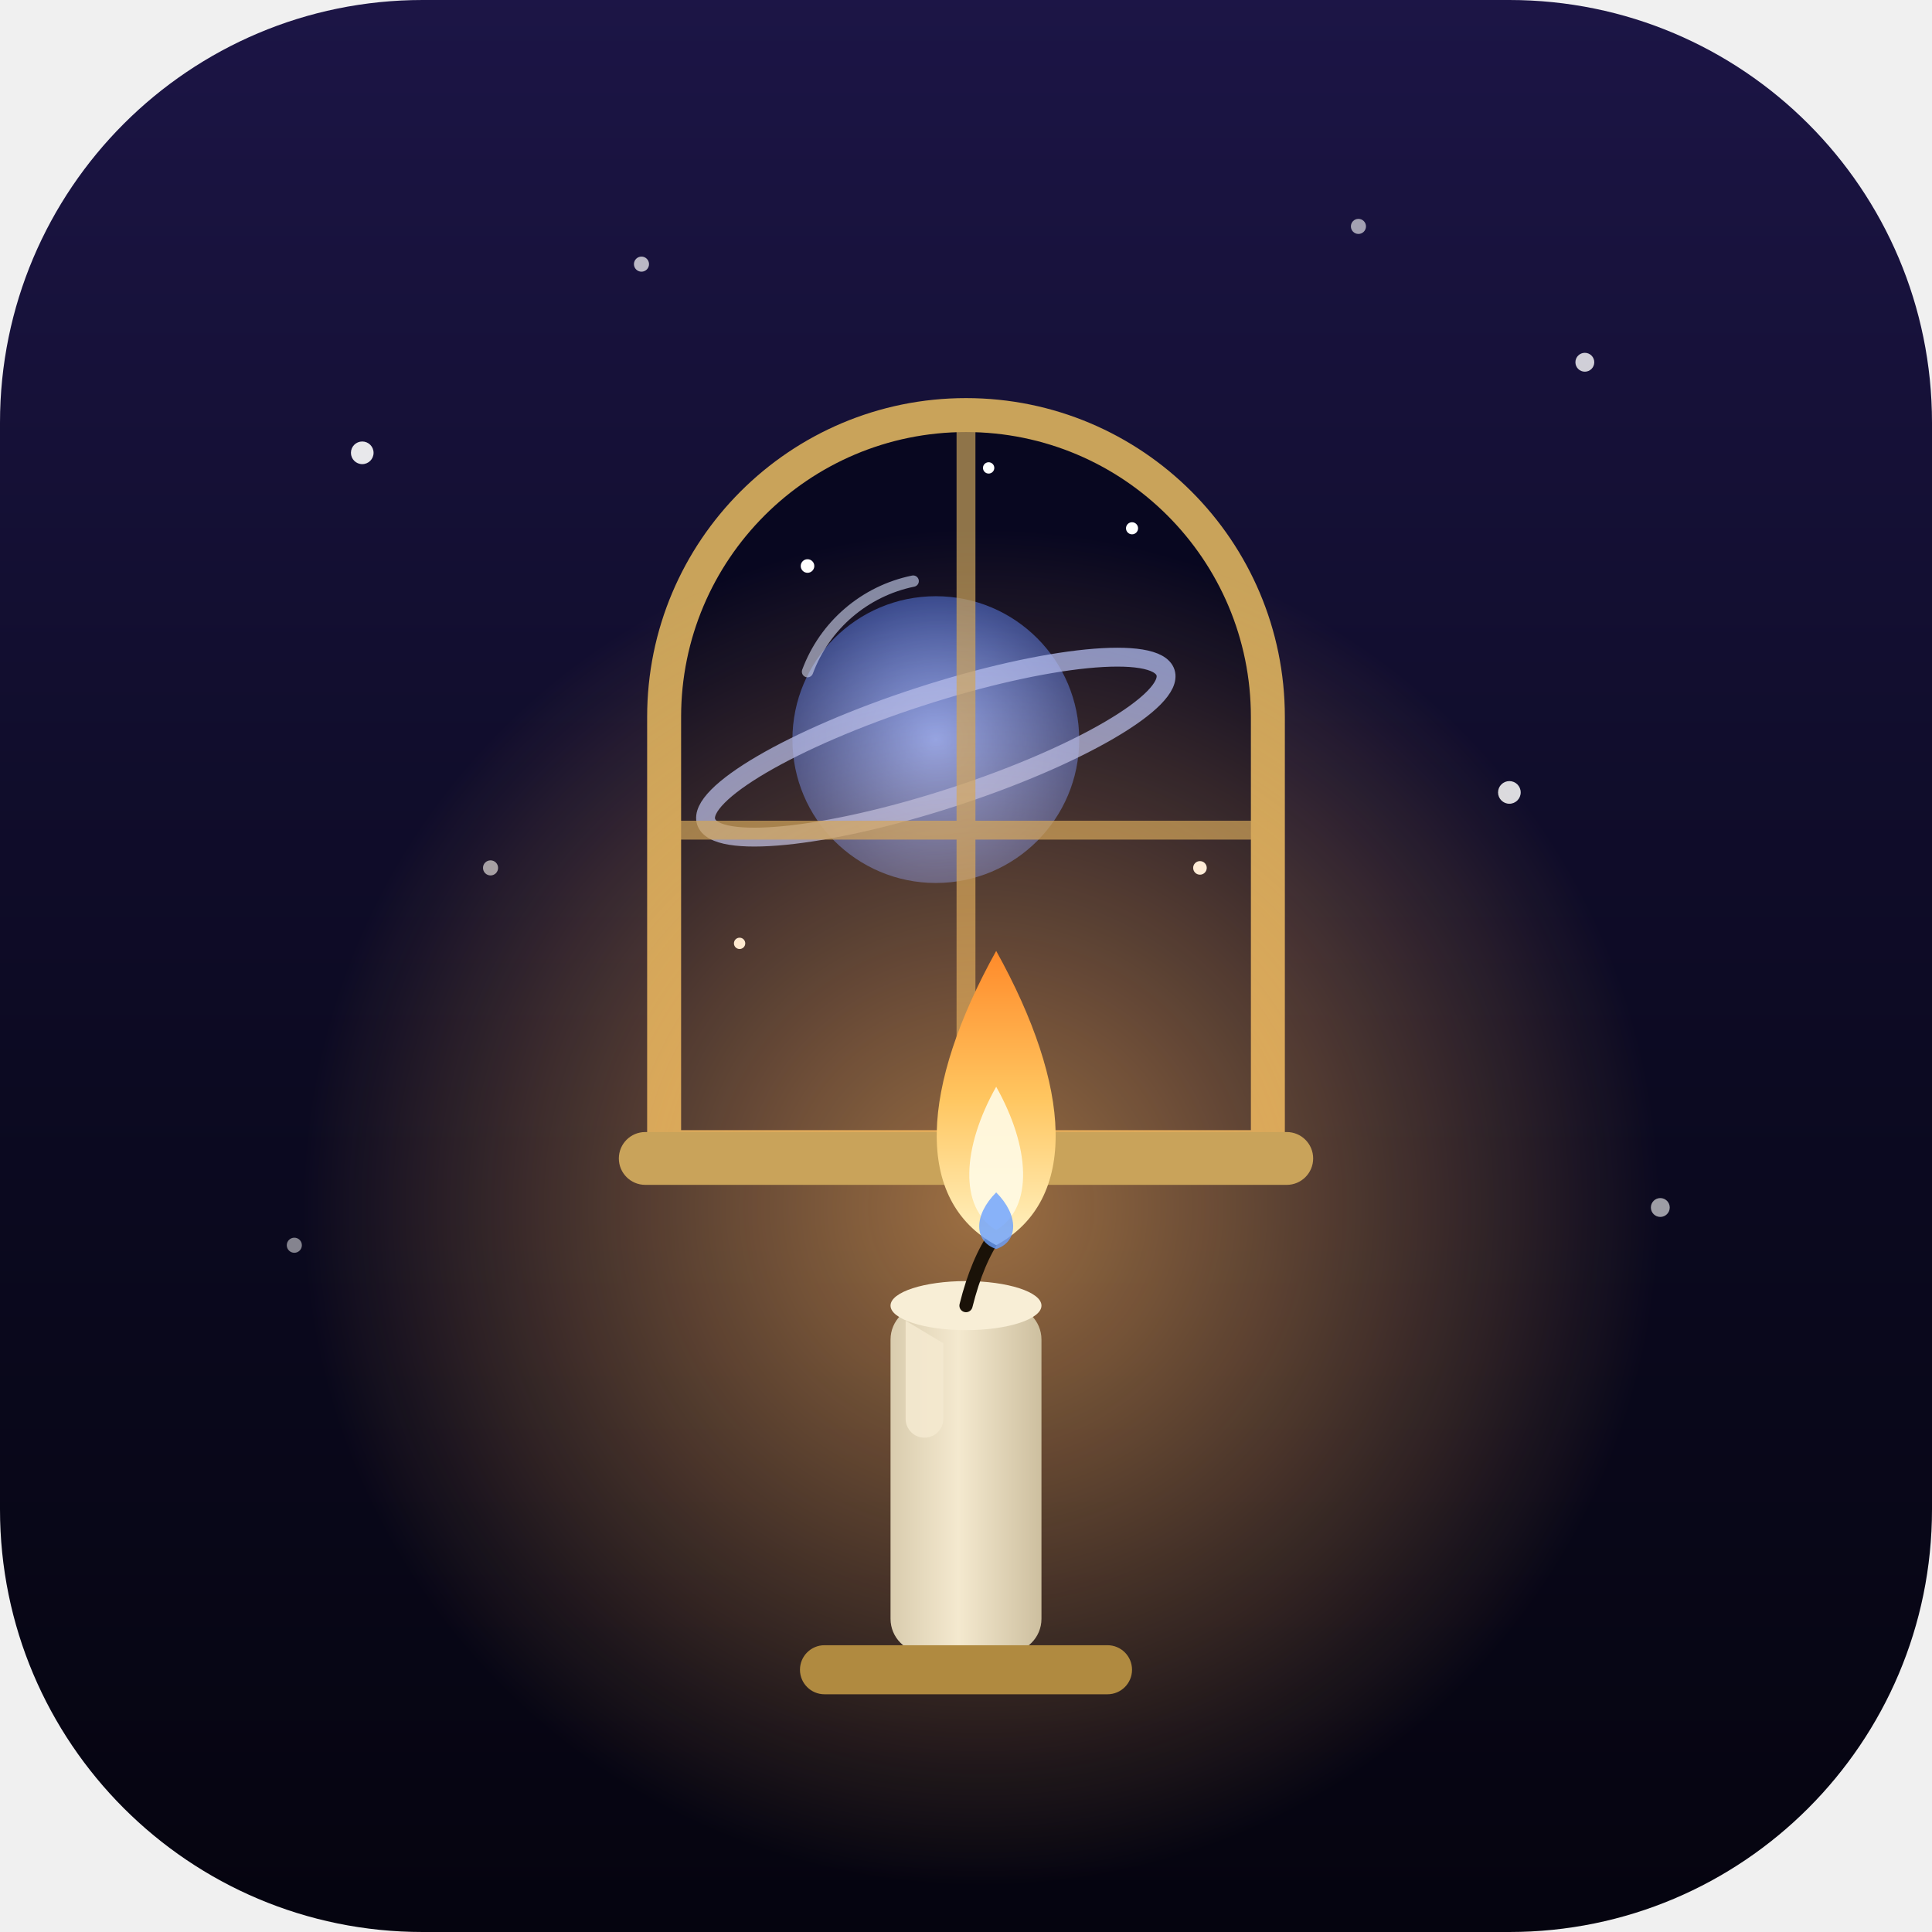
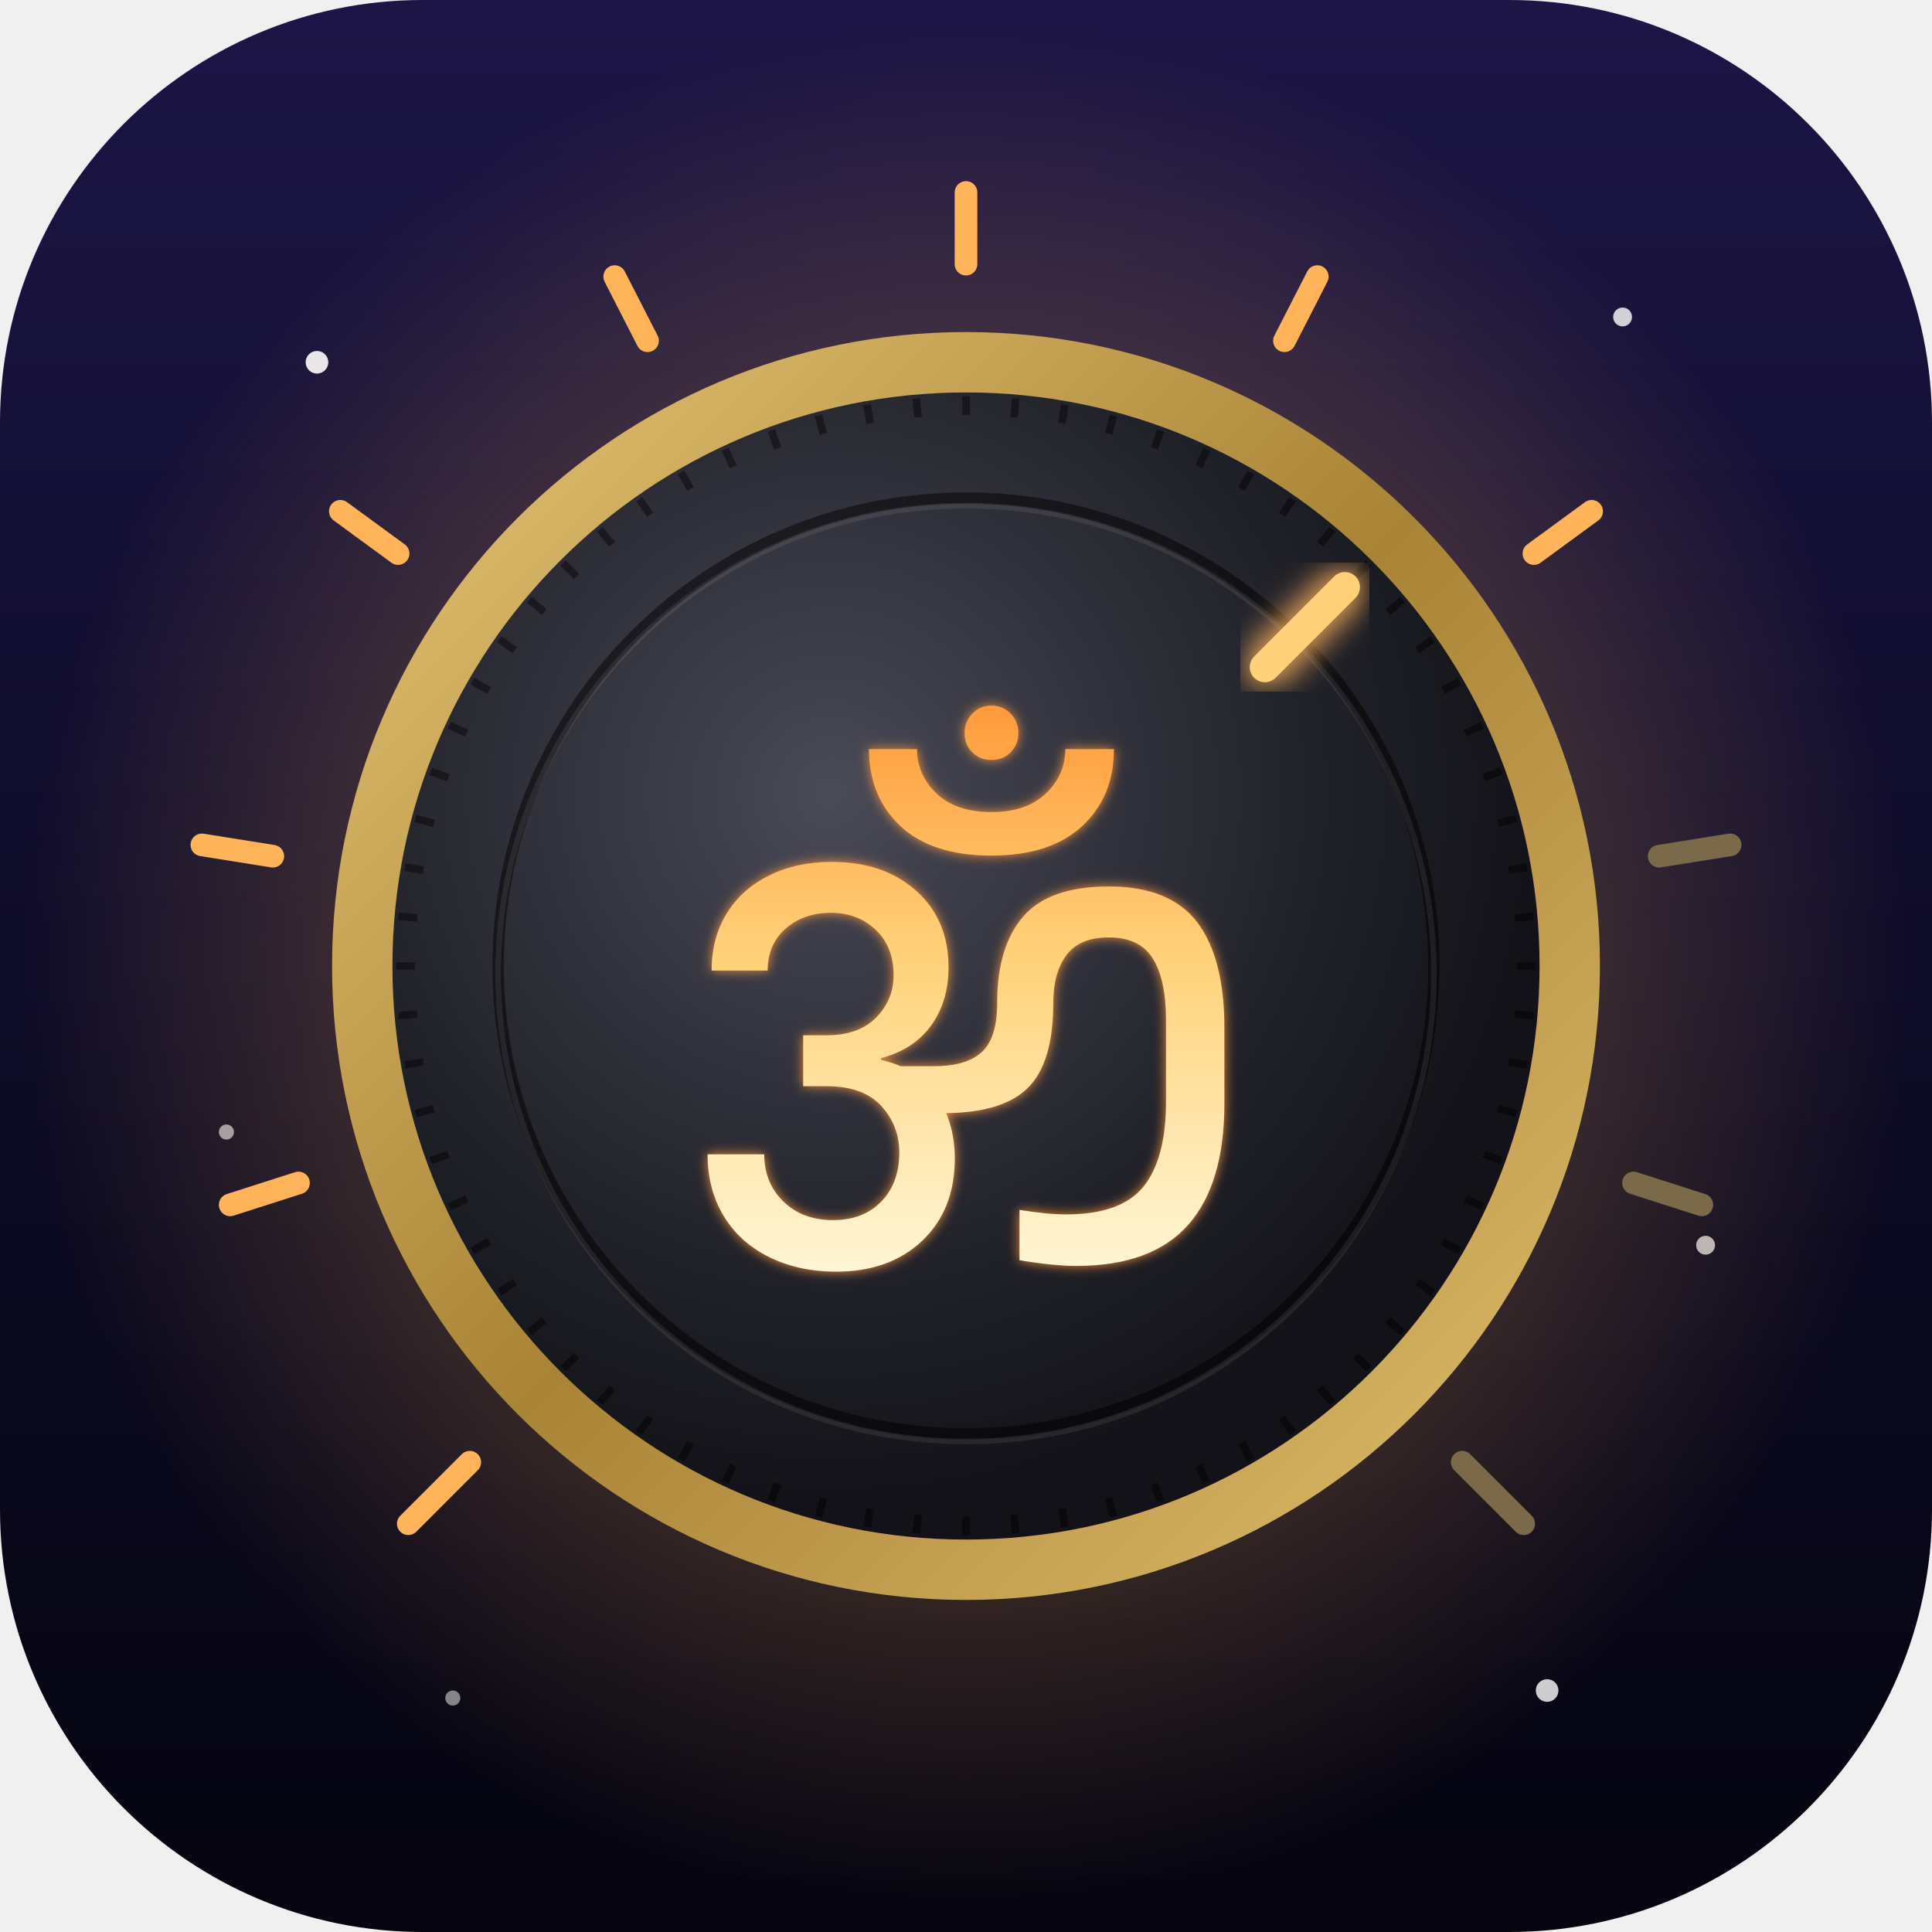
<svg xmlns="http://www.w3.org/2000/svg" viewBox="0 0 512 512" width="512" height="512">
  <defs>
    <linearGradient id="bg" x1="0" y1="0" x2="0" y2="1">
      <stop offset="0" stop-color="#1c1546" />
-       <stop offset=".55" stop-color="#0c0a22" />
+       <stop offset=".6" stop-color="#0c0a22" />
      <stop offset="1" stop-color="#05040f" />
    </linearGradient>
-     <radialGradient id="glow" cx="260" cy="320" r="180" gradientUnits="userSpaceOnUse">
-       <stop offset="0" stop-color="#ffb45a" stop-opacity=".6" />
+     <radialGradient id="halo" cx="256" cy="256" r="250" gradientUnits="userSpaceOnUse">
+       <stop offset=".45" stop-color="#ffb45a" stop-opacity=".28" />
      <stop offset="1" stop-color="#ffb45a" stop-opacity="0" />
    </radialGradient>
-     <linearGradient id="fl" x1="0" y1="1" x2="0" y2="0">
-       <stop offset="0" stop-color="#fff3c4" />
-       <stop offset=".5" stop-color="#ffc660" />
-       <stop offset="1" stop-color="#ff8a2a" />
+     <linearGradient id="brass" x1="0" y1="0" x2="1" y2="1">
+       <stop offset="0" stop-color="#e8c878" />
+       <stop offset=".5" stop-color="#a98336" />
+       <stop offset="1" stop-color="#e3c070" />
    </linearGradient>
-     <linearGradient id="wax" x1="0" y1="0" x2="1" y2="0">
-       <stop offset="0" stop-color="#d9ccae" />
-       <stop offset=".45" stop-color="#f4e9cf" />
-       <stop offset="1" stop-color="#cdbf9f" />
+     <radialGradient id="body" cx="220" cy="210" r="190" gradientUnits="userSpaceOnUse">
+       <stop offset="0" stop-color="#4a4a58" />
+       <stop offset=".7" stop-color="#202028" />
+       <stop offset="1" stop-color="#121218" />
+     </radialGradient>
+     <linearGradient id="om" x1="0" y1="0" x2="0" y2="1">
+       <stop offset="0" stop-color="#fff6d6" />
+       <stop offset=".55" stop-color="#ffd27a" />
+       <stop offset="1" stop-color="#ff9a3a" />
    </linearGradient>
-     <radialGradient id="pl" cx="248" cy="196" r="40" gradientUnits="userSpaceOnUse">
-       <stop offset="0" stop-color="#7fa0ff" />
-       <stop offset="1" stop-color="#2a3f8a" />
-     </radialGradient>
-     <clipPath id="wc">
-       <path d="M176 304V190a80 80 0 0 1 160 0v114z" />
-     </clipPath>
+     <filter id="gl" x="-30%" y="-30%" width="160%" height="160%">
+       <feGaussianBlur stdDeviation="10" />
+     </filter>
+     <filter id="gs" x="-30%" y="-30%" width="160%" height="160%">
+       <feGaussianBlur stdDeviation="4" />
+     </filter>
  </defs>
  <rect width="512" height="512" rx="112" fill="url(#bg)" />
  <g fill="#fff">
-     <circle cx="96" cy="120" r="3" opacity=".9" />
-     <circle cx="420" cy="96" r="2.5" opacity=".8" />
-     <circle cx="130" cy="230" r="2" opacity=".6" />
-     <circle cx="400" cy="210" r="3" opacity=".85" />
-     <circle cx="78" cy="330" r="2" opacity=".5" />
-     <circle cx="440" cy="320" r="2.5" opacity=".6" />
-     <circle cx="360" cy="60" r="2" opacity=".6" />
-     <circle cx="170" cy="70" r="2" opacity=".7" />
+     <circle cx="84" cy="96" r="3" opacity=".9" />
+     <circle cx="430" cy="84" r="2.5" opacity=".8" />
+     <circle cx="60" cy="300" r="2" opacity=".6" />
+     <circle cx="452" cy="330" r="2.5" opacity=".7" />
+     <circle cx="120" cy="450" r="2" opacity=".5" />
+     <circle cx="410" cy="448" r="3" opacity=".8" />
  </g>
-   <path d="M176 304V190a80 80 0 0 1 160 0v114z" fill="#080720" />
-   <g clip-path="url(#wc)">
-     <circle cx="214" cy="150" r="1.8" fill="#fff" />
-     <circle cx="300" cy="140" r="1.6" fill="#fff" />
-     <circle cx="318" cy="230" r="1.8" fill="#fff" />
-     <circle cx="196" cy="250" r="1.5" fill="#fff" />
-     <circle cx="262" cy="124" r="1.5" fill="#fff" />
-     <circle cx="248" cy="196" r="38" fill="url(#pl)" />
-     <ellipse cx="248" cy="198" rx="64" ry="14" fill="none" stroke="#a9bcff" stroke-width="5" opacity=".75" transform="rotate(-18 248 198)" />
-     <path d="M214 178a38 38 0 0 1 28-24" fill="none" stroke="#cfdcff" stroke-width="3" opacity=".6" stroke-linecap="round" />
+   <g>
+     <circle cx="256" cy="256" r="250" fill="url(#halo)" />
+     <g>
+       <line x1="124.5" y1="387.5" x2="108.2" y2="403.8" stroke="#ffb45a" stroke-width="6" stroke-linecap="round" />
+       <line x1="79.1" y1="313.5" x2="61.0" y2="319.3" stroke="#ffb45a" stroke-width="6" stroke-linecap="round" />
+       <line x1="72.3" y1="226.9" x2="53.5" y2="223.9" stroke="#ffb45a" stroke-width="6" stroke-linecap="round" />
+       <line x1="105.5" y1="146.7" x2="90.2" y2="135.5" stroke="#ffb45a" stroke-width="6" stroke-linecap="round" />
+       <line x1="171.6" y1="90.3" x2="162.9" y2="73.3" stroke="#ffb45a" stroke-width="6" stroke-linecap="round" />
+       <line x1="256.0" y1="70.0" x2="256.0" y2="51.0" stroke="#ffb45a" stroke-width="6" stroke-linecap="round" />
+       <line x1="340.4" y1="90.3" x2="349.1" y2="73.3" stroke="#ffb45a" stroke-width="6" stroke-linecap="round" />
+       <line x1="406.5" y1="146.7" x2="421.8" y2="135.5" stroke="#ffb45a" stroke-width="6" stroke-linecap="round" />
+       <line x1="439.7" y1="226.9" x2="458.5" y2="223.9" stroke="#7a6a4a" stroke-width="6" stroke-linecap="round" />
+       <line x1="432.9" y1="313.5" x2="451.0" y2="319.3" stroke="#7a6a4a" stroke-width="6" stroke-linecap="round" />
+       <line x1="387.5" y1="387.5" x2="403.8" y2="403.8" stroke="#7a6a4a" stroke-width="6" stroke-linecap="round" />
+     </g>
+     <circle cx="256" cy="256" r="168" fill="url(#brass)" />
+     <circle cx="256" cy="256" r="152" fill="url(#body)" />
+     <g stroke="#000" stroke-opacity=".45" stroke-width="2">
+       <line x1="256.0" y1="110.0" x2="256.0" y2="105.0" />
+       <line x1="268.7" y1="110.6" x2="269.2" y2="105.6" />
+       <line x1="281.4" y1="112.2" x2="282.2" y2="107.3" />
+       <line x1="293.8" y1="115.0" x2="295.1" y2="110.1" />
+       <line x1="305.9" y1="118.8" x2="307.6" y2="114.1" />
+       <line x1="317.7" y1="123.7" x2="319.8" y2="119.1" />
+       <line x1="329.0" y1="129.6" x2="331.5" y2="125.2" />
+       <line x1="339.7" y1="136.4" x2="342.6" y2="132.3" />
+       <line x1="349.8" y1="144.2" x2="353.1" y2="140.3" />
+       <line x1="359.2" y1="152.8" x2="362.8" y2="149.2" />
+       <line x1="367.8" y1="162.2" x2="371.7" y2="158.9" />
+       <line x1="375.6" y1="172.3" x2="379.7" y2="169.4" />
+       <line x1="382.4" y1="183.0" x2="386.8" y2="180.5" />
+       <line x1="388.3" y1="194.3" x2="392.9" y2="192.2" />
+       <line x1="393.2" y1="206.1" x2="397.9" y2="204.4" />
+       <line x1="397.0" y1="218.2" x2="401.9" y2="216.9" />
+       <line x1="399.8" y1="230.6" x2="404.7" y2="229.8" />
+       <line x1="401.4" y1="243.3" x2="406.4" y2="242.8" />
+       <line x1="402.0" y1="256.0" x2="407.0" y2="256.0" />
+       <line x1="401.4" y1="268.7" x2="406.4" y2="269.2" />
+       <line x1="399.8" y1="281.4" x2="404.7" y2="282.2" />
+       <line x1="397.0" y1="293.8" x2="401.9" y2="295.1" />
+       <line x1="393.2" y1="305.9" x2="397.9" y2="307.6" />
+       <line x1="388.3" y1="317.7" x2="392.9" y2="319.8" />
+       <line x1="382.4" y1="329.0" x2="386.8" y2="331.5" />
+       <line x1="375.6" y1="339.7" x2="379.7" y2="342.6" />
+       <line x1="367.8" y1="349.8" x2="371.7" y2="353.1" />
+       <line x1="359.2" y1="359.2" x2="362.8" y2="362.8" />
+       <line x1="349.8" y1="367.8" x2="353.1" y2="371.7" />
+       <line x1="339.7" y1="375.6" x2="342.6" y2="379.7" />
+       <line x1="329.0" y1="382.4" x2="331.5" y2="386.8" />
+       <line x1="317.7" y1="388.3" x2="319.8" y2="392.9" />
+       <line x1="305.9" y1="393.2" x2="307.6" y2="397.9" />
+       <line x1="293.8" y1="397.0" x2="295.1" y2="401.9" />
+       <line x1="281.4" y1="399.8" x2="282.2" y2="404.7" />
+       <line x1="268.7" y1="401.4" x2="269.2" y2="406.4" />
+       <line x1="256.0" y1="402.0" x2="256.0" y2="407.0" />
+       <line x1="243.3" y1="401.4" x2="242.8" y2="406.4" />
+       <line x1="230.6" y1="399.8" x2="229.8" y2="404.7" />
+       <line x1="218.2" y1="397.0" x2="216.9" y2="401.9" />
+       <line x1="206.1" y1="393.2" x2="204.4" y2="397.9" />
+       <line x1="194.3" y1="388.3" x2="192.2" y2="392.9" />
+       <line x1="183.0" y1="382.4" x2="180.5" y2="386.8" />
+       <line x1="172.3" y1="375.6" x2="169.4" y2="379.7" />
+       <line x1="162.2" y1="367.8" x2="158.9" y2="371.7" />
+       <line x1="152.8" y1="359.2" x2="149.2" y2="362.8" />
+       <line x1="144.2" y1="349.8" x2="140.3" y2="353.1" />
+       <line x1="136.4" y1="339.7" x2="132.3" y2="342.6" />
+       <line x1="129.6" y1="329.0" x2="125.2" y2="331.5" />
+       <line x1="123.7" y1="317.7" x2="119.1" y2="319.8" />
+       <line x1="118.8" y1="305.9" x2="114.1" y2="307.6" />
+       <line x1="115.0" y1="293.8" x2="110.1" y2="295.1" />
+       <line x1="112.2" y1="281.4" x2="107.3" y2="282.2" />
+       <line x1="110.6" y1="268.7" x2="105.6" y2="269.2" />
+       <line x1="110.0" y1="256.0" x2="105.0" y2="256.0" />
+       <line x1="110.6" y1="243.3" x2="105.6" y2="242.8" />
+       <line x1="112.2" y1="230.6" x2="107.3" y2="229.8" />
+       <line x1="115.0" y1="218.2" x2="110.1" y2="216.9" />
+       <line x1="118.8" y1="206.1" x2="114.1" y2="204.4" />
+       <line x1="123.7" y1="194.3" x2="119.1" y2="192.2" />
+       <line x1="129.6" y1="183.0" x2="125.2" y2="180.5" />
+       <line x1="136.4" y1="172.3" x2="132.3" y2="169.4" />
+       <line x1="144.2" y1="162.2" x2="140.3" y2="158.9" />
+       <line x1="152.8" y1="152.8" x2="149.2" y2="149.2" />
+       <line x1="162.2" y1="144.2" x2="158.9" y2="140.3" />
+       <line x1="172.3" y1="136.4" x2="169.4" y2="132.3" />
+       <line x1="183.0" y1="129.6" x2="180.5" y2="125.2" />
+       <line x1="194.3" y1="123.7" x2="192.2" y2="119.1" />
+       <line x1="206.1" y1="118.8" x2="204.4" y2="114.1" />
+       <line x1="218.2" y1="115.0" x2="216.9" y2="110.1" />
+       <line x1="230.6" y1="112.2" x2="229.8" y2="107.3" />
+       <line x1="243.3" y1="110.6" x2="242.8" y2="105.6" />
+     </g>
+     <circle cx="256" cy="256" r="124" fill="none" stroke="#000" stroke-opacity=".5" stroke-width="3" />
+     <circle cx="256" cy="256" r="124" fill="none" stroke="#fff" stroke-opacity=".08" stroke-width="1.5" transform="translate(0 2)" />
+     <line x1="335.2" y1="176.8" x2="356.4" y2="155.6" stroke="#ffb45a" stroke-width="12" stroke-linecap="round" filter="url(#gs)" opacity=".9" />
+     <line x1="335.2" y1="176.8" x2="356.4" y2="155.6" stroke="#ffd27a" stroke-width="8" stroke-linecap="round" />
+     <path d="M525 953Q525 973 538.5 987.0Q552 1001 572 1001Q592 1001 605.5 987.0Q619 973 619 953Q619 933 605.5 919.5Q592 906 572 906Q552 906 538.5 919.5Q525 933 525 953ZM358 925H442Q442 880 476.0 847.5Q510 815 572 815Q633 815 667.0 847.5Q701 880 701 925H786Q786 842 730.5 790.5Q675 739 572 739Q468 739 413.0 790.5Q358 842 358 925ZM979 438V306Q979 165 915.5 93.5Q852 22 720 22Q681 22 621 32V120Q669 112 702 112Q799 112 838.0 161.0Q877 210 877 309V451Q877 522 854.0 559.0Q831 596 777 596Q726 596 703.0 565.0Q680 534 680 481Q680 378 636.5 334.0Q593 290 493 289Q508 252 508 210Q508 120 451.0 66.0Q394 12 301 12Q235 12 183.5 37.5Q132 63 104.0 109.5Q76 156 76 217H175Q175 167 208.5 134.5Q242 102 295 102Q348 102 379.5 134.5Q411 167 411 220Q411 267 379.5 301.5Q348 336 284 336H243V425H284Q340 425 370.5 456.0Q401 487 401 530Q401 580 369.5 609.5Q338 639 292 639Q244 639 212.5 611.5Q181 584 181 538H83Q83 595 109.5 638.0Q136 681 184.0 704.5Q232 728 293 728Q384 728 440.5 677.5Q497 627 497 544Q497 484 466.5 442.0Q436 400 379 385V382Q403 376 413 371H472Q528 371 555.0 395.5Q582 420 582 482Q582 580 627.5 632.5Q673 685 777 685Q884 685 931.5 622.5Q979 560 979 438Z" transform="translate(175.99 338.82) scale(0.15167 -0.15167)" fill="#ff9a3a" filter="url(#gl)" opacity=".9" />
+     <path d="M525 953Q525 973 538.5 987.0Q552 1001 572 1001Q592 1001 605.5 987.0Q619 973 619 953Q619 933 605.5 919.5Q592 906 572 906Q552 906 538.5 919.5Q525 933 525 953ZM358 925H442Q442 880 476.0 847.5Q510 815 572 815Q633 815 667.0 847.5Q701 880 701 925H786Q786 842 730.5 790.5Q675 739 572 739Q468 739 413.0 790.5Q358 842 358 925ZM979 438V306Q979 165 915.5 93.5Q852 22 720 22Q681 22 621 32V120Q669 112 702 112Q799 112 838.0 161.0Q877 210 877 309V451Q877 522 854.0 559.0Q831 596 777 596Q726 596 703.0 565.0Q680 534 680 481Q680 378 636.5 334.0Q593 290 493 289Q508 252 508 210Q508 120 451.0 66.0Q394 12 301 12Q235 12 183.5 37.5Q132 63 104.0 109.5Q76 156 76 217H175Q175 167 208.5 134.5Q242 102 295 102Q348 102 379.5 134.5Q411 167 411 220Q411 267 379.5 301.5Q348 336 284 336H243V425H284Q340 425 370.5 456.0Q401 487 401 530Q401 580 369.5 609.5Q338 639 292 639Q244 639 212.5 611.5Q181 584 181 538H83Q83 595 109.5 638.0Q136 681 184.0 704.5Q232 728 293 728Q384 728 440.5 677.5Q497 627 497 544Q497 484 466.5 442.0Q436 400 379 385V382Q403 376 413 371H472Q528 371 555.0 395.5Q582 420 582 482Q582 580 627.5 632.5Q673 685 777 685Q884 685 931.5 622.5Q979 560 979 438Z" transform="translate(175.99 338.82) scale(0.15167 -0.15167)" fill="url(#om)" />
  </g>
-   <path d="M176 304V190a80 80 0 0 1 160 0v114z" fill="none" stroke="#c9a35a" stroke-width="9" stroke-linejoin="round" />
-   <path d="M256 110v194M176 220h160" stroke="#c9a35a" stroke-width="5" opacity=".7" />
-   <circle cx="260" cy="320" r="180" fill="url(#glow)" />
-   <rect x="164" y="300" width="184" height="14" rx="7" fill="#c9a35a" />
-   <rect x="236" y="346" width="40" height="92" rx="9" fill="url(#wax)" />
-   <ellipse cx="256" cy="346" rx="20" ry="6.5" fill="#f8eed6" />
-   <path d="M240 350v26a5 5 0 0 0 10 0v-20z" fill="#f4e9cf" opacity=".9" />
-   <rect x="212" y="436" width="88" height="13" rx="6.5" fill="#b08a40" />
-   <path d="M256 346q3-12 8-19" fill="none" stroke="#1a1208" stroke-width="3.5" stroke-linecap="round" />
-   <path d="M264 330C242 318 244 288 264 252C284 288 286 318 264 330z" fill="url(#fl)" />
-   <path d="M264 326C254 320 255 304 264 288C273 304 274 320 264 326z" fill="#fffbe6" opacity=".9" />
-   <path d="M264 331C258 329 258 322 264 316C270 322 270 329 264 331z" fill="#6aa0ff" opacity=".8" />
</svg>
